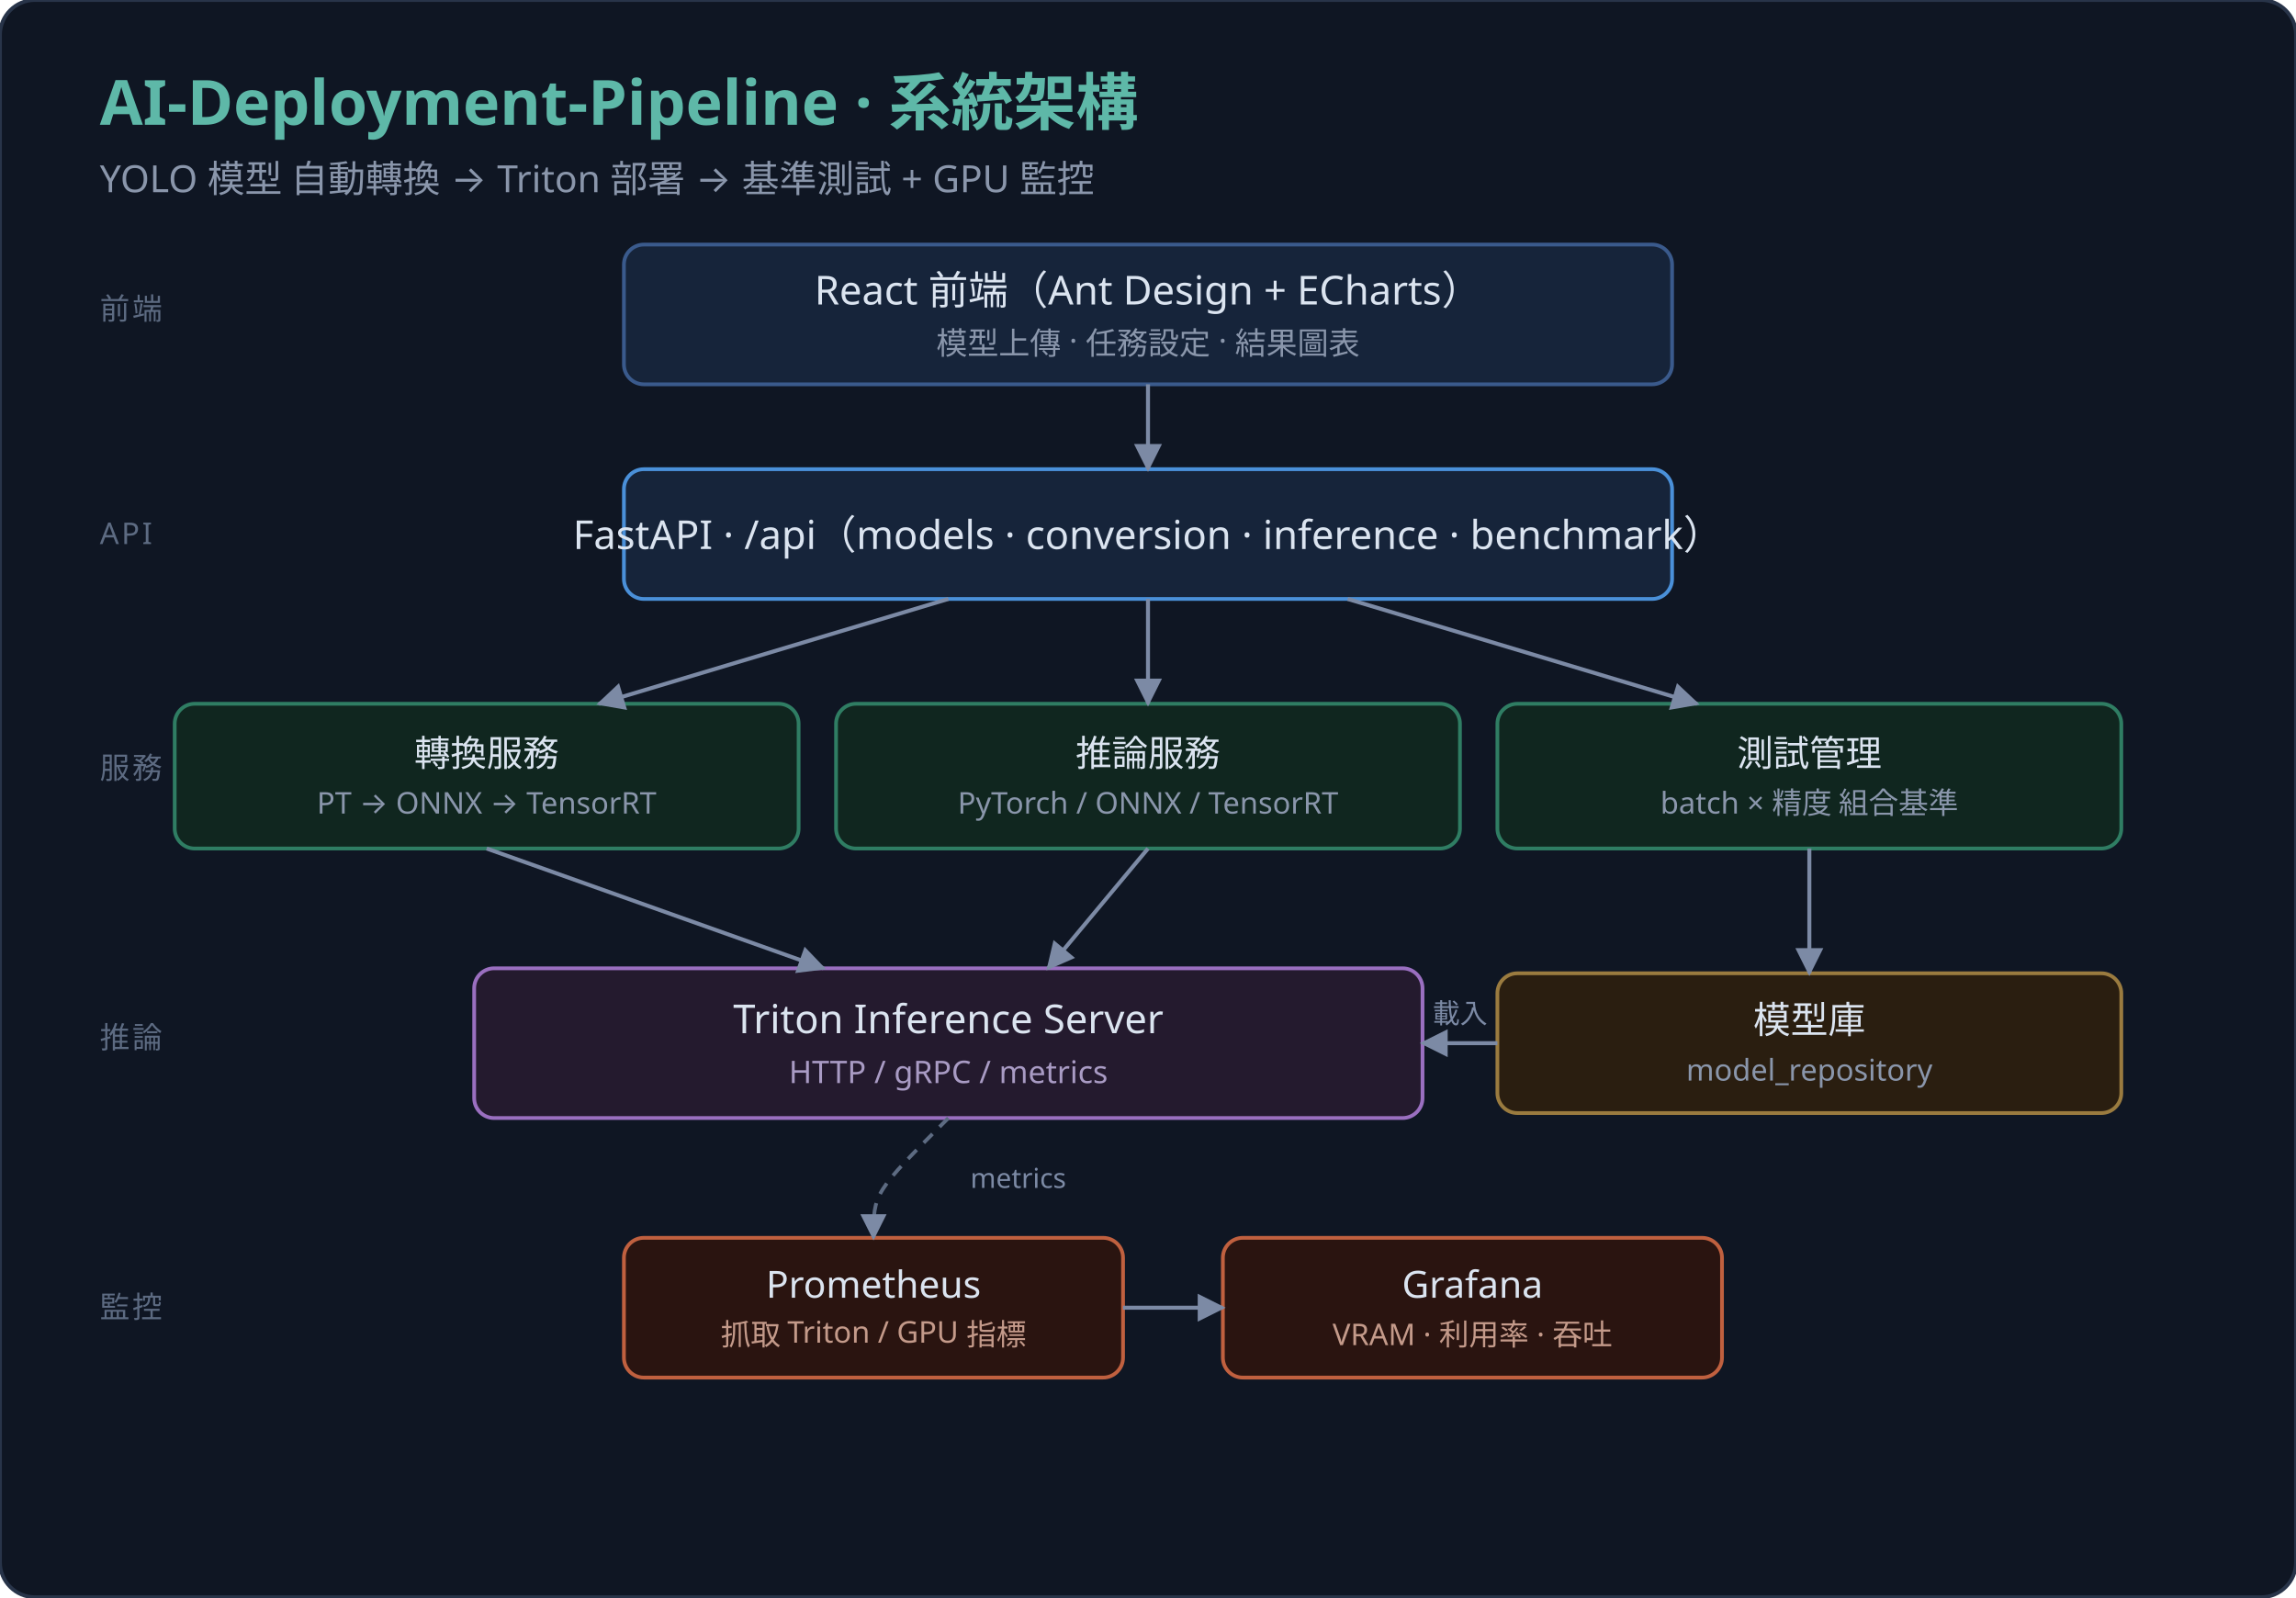
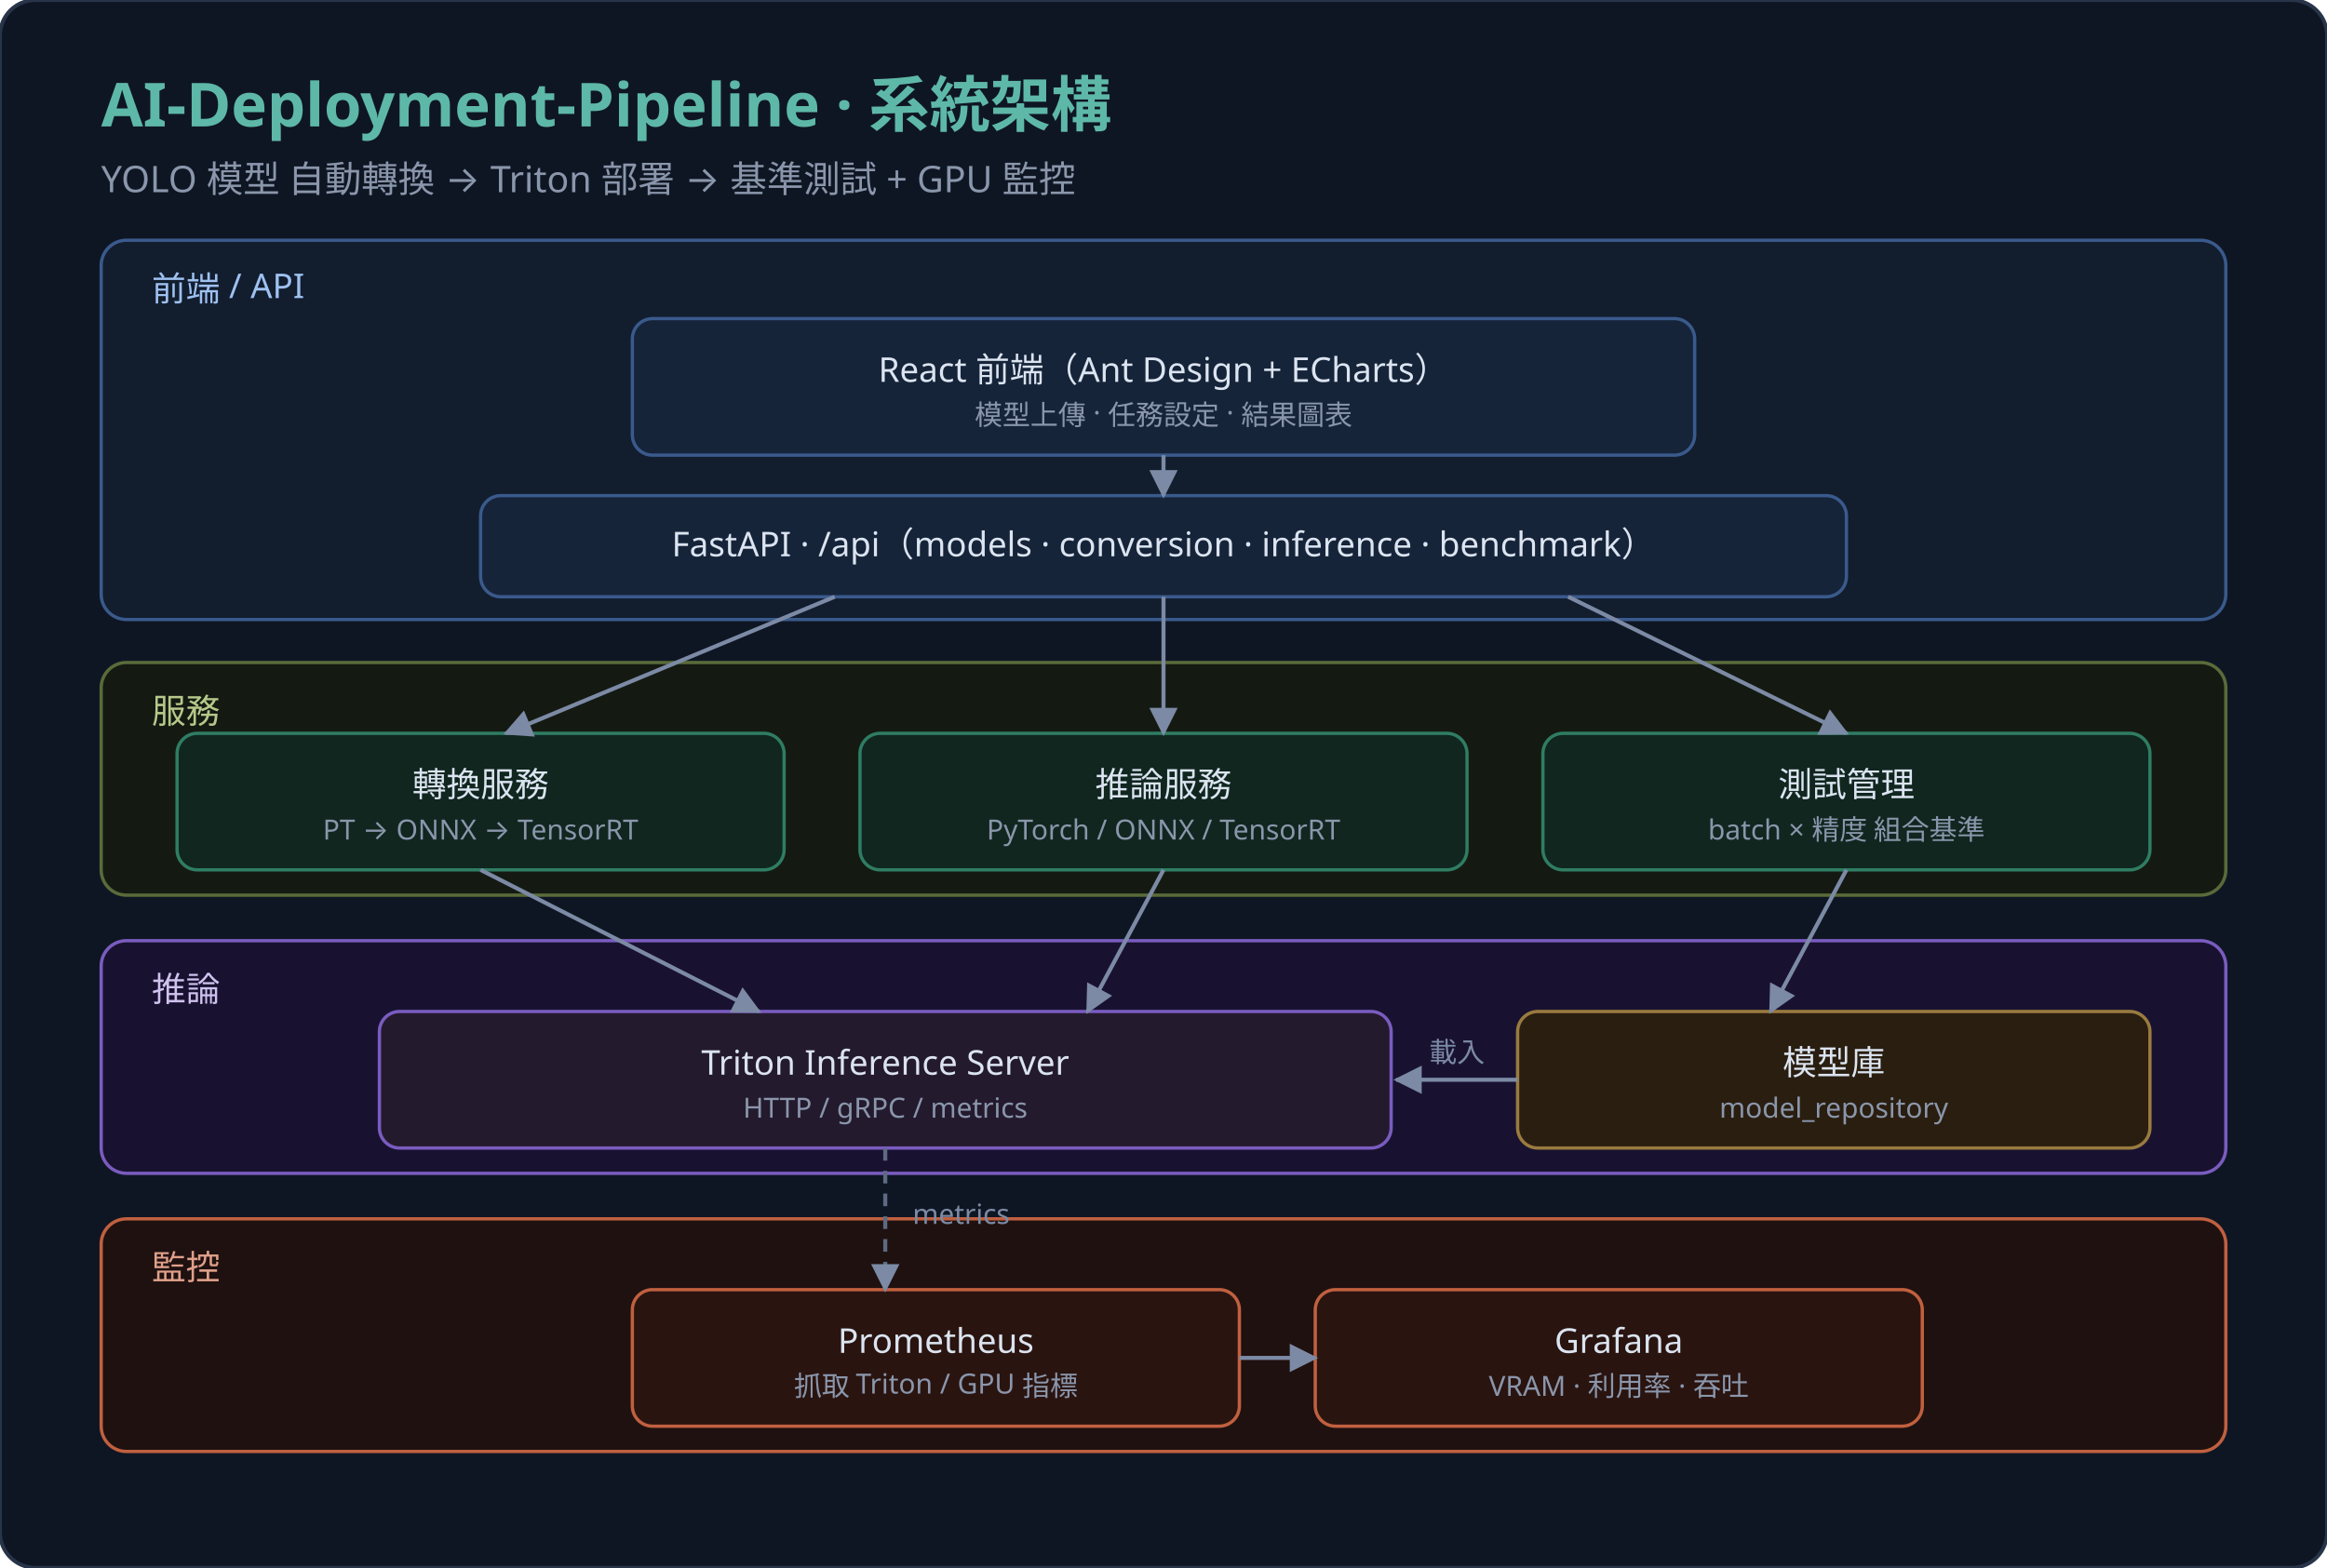
- <svg xmlns="http://www.w3.org/2000/svg" viewBox="0 0 920 640" role="img" aria-labelledby="t d" font-family="'Segoe UI',system-ui,-apple-system,sans-serif">
+ <svg xmlns="http://www.w3.org/2000/svg" viewBox="0 0 920 620" role="img" aria-labelledby="t d" font-family="'Segoe UI',system-ui,-apple-system,'Noto Sans TC','Microsoft JhengHei',sans-serif">
  <defs>
    <marker id="a" viewBox="0 0 10 10" refX="9" refY="5" markerWidth="7" markerHeight="7" orient="auto-start-reverse">
      <path d="M0 0L10 5L0 10z" fill="#7c8aa5" />
    </marker>
  </defs>
-   <rect x="0" y="0" width="920" height="640" rx="14" fill="#0f1623" />
-   <rect x="0" y="0" width="920" height="640" rx="14" fill="none" stroke="#283449" stroke-width="1.5" />
-   <text x="40" y="50" fill="#5eb8a8" font-size="25" font-weight="600">AI-Deployment-Pipeline · 系統架構</text>
-   <text x="40" y="77" fill="#8a96ab" font-size="15">YOLO 模型 自動轉換 → Triton 部署 → 基準測試 + GPU 監控</text>
-   <text x="40" y="128" fill="#5d6b82" font-size="12" letter-spacing="1">前端</text>
-   <text x="40" y="218" fill="#5d6b82" font-size="12" letter-spacing="1">API</text>
-   <text x="40" y="312" fill="#5d6b82" font-size="12" letter-spacing="1">服務</text>
-   <text x="40" y="420" fill="#5d6b82" font-size="12" letter-spacing="1">推論</text>
-   <text x="40" y="528" fill="#5d6b82" font-size="12" letter-spacing="1">監控</text>
-   <rect x="250" y="98" width="420" height="56" rx="8" fill="#16243a" stroke="#3a5a8c" stroke-width="1.5" />
-   <text x="460" y="122" fill="#dbe4f0" font-size="16" font-weight="500" text-anchor="middle">React 前端（Ant Design + ECharts）</text>
-   <text x="460" y="142" fill="#8a96ab" font-size="12.5" text-anchor="middle">模型上傳 · 任務設定 · 結果圖表</text>
-   <rect x="250" y="188" width="420" height="52" rx="8" fill="#16243a" stroke="#4a90d9" stroke-width="1.5" />
-   <text x="460" y="220" fill="#dbe4f0" font-size="16" font-weight="500" text-anchor="middle">FastAPI · /api（models · conversion · inference · benchmark）</text>
-   <rect x="70" y="282" width="250" height="58" rx="8" fill="#10261f" stroke="#2f7d63" stroke-width="1.5" />
-   <text x="195" y="307" fill="#dbe4f0" font-size="14.5" font-weight="500" text-anchor="middle">轉換服務</text>
-   <text x="195" y="326" fill="#8a96ab" font-size="12" text-anchor="middle">PT → ONNX → TensorRT</text>
-   <rect x="335" y="282" width="250" height="58" rx="8" fill="#10261f" stroke="#2f7d63" stroke-width="1.5" />
-   <text x="460" y="307" fill="#dbe4f0" font-size="14.5" font-weight="500" text-anchor="middle">推論服務</text>
-   <text x="460" y="326" fill="#8a96ab" font-size="12" text-anchor="middle">PyTorch / ONNX / TensorRT</text>
-   <rect x="600" y="282" width="250" height="58" rx="8" fill="#10261f" stroke="#2f7d63" stroke-width="1.5" />
-   <text x="725" y="307" fill="#dbe4f0" font-size="14.5" font-weight="500" text-anchor="middle">測試管理</text>
-   <text x="725" y="326" fill="#8a96ab" font-size="12" text-anchor="middle">batch × 精度 組合基準</text>
-   <rect x="190" y="388" width="380" height="60" rx="8" fill="#241a2e" stroke="#9a6fc0" stroke-width="1.5" />
-   <text x="380" y="414" fill="#dbe4f0" font-size="16" font-weight="500" text-anchor="middle">Triton Inference Server</text>
-   <text x="380" y="434" fill="#a99bc4" font-size="12.5" text-anchor="middle">HTTP / gRPC / metrics</text>
-   <rect x="600" y="390" width="250" height="56" rx="8" fill="#2a1e10" stroke="#9a7b3f" stroke-width="1.5" />
-   <text x="725" y="414" fill="#dbe4f0" font-size="15" font-weight="500" text-anchor="middle">模型庫</text>
-   <text x="725" y="433" fill="#8a96ab" font-size="12" text-anchor="middle">model_repository</text>
-   <rect x="250" y="496" width="200" height="56" rx="8" fill="#2a1410" stroke="#c0603f" stroke-width="1.5" />
-   <text x="350" y="520" fill="#dbe4f0" font-size="15" font-weight="500" text-anchor="middle">Prometheus</text>
-   <text x="350" y="539" fill="#c49a8a" font-size="12" text-anchor="middle">抓取 Triton / GPU 指標</text>
-   <rect x="490" y="496" width="200" height="56" rx="8" fill="#2a1410" stroke="#c0603f" stroke-width="1.5" />
-   <text x="590" y="520" fill="#dbe4f0" font-size="15" font-weight="500" text-anchor="middle">Grafana</text>
-   <text x="590" y="539" fill="#c49a8a" font-size="12" text-anchor="middle">VRAM · 利用率 · 吞吐</text>
-   <line x1="460" y1="154" x2="460" y2="188" stroke="#7c8aa5" stroke-width="1.6" marker-end="url(#a)" />
-   <line x1="380" y1="240" x2="240" y2="282" stroke="#7c8aa5" stroke-width="1.6" marker-end="url(#a)" />
-   <line x1="460" y1="240" x2="460" y2="282" stroke="#7c8aa5" stroke-width="1.6" marker-end="url(#a)" />
-   <line x1="540" y1="240" x2="680" y2="282" stroke="#7c8aa5" stroke-width="1.6" marker-end="url(#a)" />
-   <line x1="195" y1="340" x2="330" y2="388" stroke="#7c8aa5" stroke-width="1.6" marker-end="url(#a)" />
-   <line x1="460" y1="340" x2="420" y2="388" stroke="#7c8aa5" stroke-width="1.6" marker-end="url(#a)" />
-   <line x1="725" y1="340" x2="725" y2="390" stroke="#7c8aa5" stroke-width="1.6" marker-end="url(#a)" />
-   <line x1="600" y1="418" x2="570" y2="418" stroke="#7c8aa5" stroke-width="1.6" marker-end="url(#a)" />
-   <text x="585" y="410" fill="#7c8aa5" font-size="11" text-anchor="middle">載入</text>
-   <path d="M380 448 C 350 478, 350 478, 350 496" fill="none" stroke="#5d6b82" stroke-width="1.5" stroke-dasharray="5 4" marker-end="url(#a)" />
-   <text x="408" y="476" fill="#7c8aa5" font-size="11" text-anchor="middle">metrics</text>
-   <line x1="450" y1="524" x2="490" y2="524" stroke="#7c8aa5" stroke-width="1.6" marker-end="url(#a)" />
+   <rect x="0" y="0" width="920" height="620" rx="14" fill="#0f1623" />
+   <rect x="0" y="0" width="920" height="620" rx="14" fill="none" stroke="#283449" stroke-width="1.5" />
+   <text x="40" y="50" fill="#5eb8a8" font-size="24" font-weight="600">AI-Deployment-Pipeline · 系統架構</text>
+   <text x="40" y="76" fill="#8a96ab" font-size="14.5">YOLO 模型 自動轉換 → Triton 部署 → 基準測試 + GPU 監控</text>
+   <rect x="40" y="95" width="840" height="150" rx="10" fill="#121d2e" stroke="#3a5a8c" stroke-width="1.3" />
+   <text x="60" y="119" fill="#9ec1f0" font-size="13.5" font-weight="500">前端 / API</text>
+   <rect x="250" y="126" width="420" height="54" rx="8" fill="#16243a" stroke="#3a5a8c" stroke-width="1.3" />
+   <text x="460" y="151" fill="#dbe4f0" font-size="13.5" font-weight="500" text-anchor="middle">React 前端（Ant Design + ECharts）</text>
+   <text x="460" y="168" fill="#8a96ab" font-size="11" text-anchor="middle">模型上傳 · 任務設定 · 結果圖表</text>
+   <rect x="190" y="196" width="540" height="40" rx="8" fill="#16243a" stroke="#3a5a8c" stroke-width="1.3" />
+   <text x="460" y="220" fill="#dbe4f0" font-size="13.5" font-weight="500" text-anchor="middle">FastAPI · /api（models · conversion · inference · benchmark）</text>
+   <rect x="40" y="262" width="840" height="92" rx="10" fill="#141a12" stroke="#5a6b3a" stroke-width="1.3" />
+   <text x="60" y="286" fill="#b6c98a" font-size="13.5" font-weight="500">服務</text>
+   <rect x="70" y="290" width="240" height="54" rx="8" fill="#10261f" stroke="#2f7d63" stroke-width="1.3" />
+   <text x="190" y="315" fill="#dbe4f0" font-size="13.5" font-weight="500" text-anchor="middle">轉換服務</text>
+   <text x="190" y="332" fill="#8a96ab" font-size="11" text-anchor="middle">PT → ONNX → TensorRT</text>
+   <rect x="340" y="290" width="240" height="54" rx="8" fill="#10261f" stroke="#2f7d63" stroke-width="1.3" />
+   <text x="460" y="315" fill="#dbe4f0" font-size="13.5" font-weight="500" text-anchor="middle">推論服務</text>
+   <text x="460" y="332" fill="#8a96ab" font-size="11" text-anchor="middle">PyTorch / ONNX / TensorRT</text>
+   <rect x="610" y="290" width="240" height="54" rx="8" fill="#10261f" stroke="#2f7d63" stroke-width="1.3" />
+   <text x="730" y="315" fill="#dbe4f0" font-size="13.5" font-weight="500" text-anchor="middle">測試管理</text>
+   <text x="730" y="332" fill="#8a96ab" font-size="11" text-anchor="middle">batch × 精度 組合基準</text>
+   <rect x="40" y="372" width="840" height="92" rx="10" fill="#181230" stroke="#7a5cc0" stroke-width="1.3" />
+   <text x="60" y="396" fill="#cfc2ee" font-size="13.5" font-weight="500">推論</text>
+   <rect x="150" y="400" width="400" height="54" rx="8" fill="#241a2e" stroke="#7a5cc0" stroke-width="1.3" />
+   <text x="350" y="425" fill="#dbe4f0" font-size="13.5" font-weight="500" text-anchor="middle">Triton Inference Server</text>
+   <text x="350" y="442" fill="#8a96ab" font-size="11" text-anchor="middle">HTTP / gRPC / metrics</text>
+   <rect x="600" y="400" width="250" height="54" rx="8" fill="#2a1e10" stroke="#9a7b3f" stroke-width="1.3" />
+   <text x="725" y="425" fill="#dbe4f0" font-size="13.5" font-weight="500" text-anchor="middle">模型庫</text>
+   <text x="725" y="442" fill="#8a96ab" font-size="11" text-anchor="middle">model_repository</text>
+   <rect x="40" y="482" width="840" height="92" rx="10" fill="#1f1110" stroke="#c0603f" stroke-width="1.3" />
+   <text x="60" y="506" fill="#e0a08a" font-size="13.5" font-weight="500">監控</text>
+   <rect x="250" y="510" width="240" height="54" rx="8" fill="#2a1410" stroke="#c0603f" stroke-width="1.3" />
+   <text x="370" y="535" fill="#dbe4f0" font-size="13.5" font-weight="500" text-anchor="middle">Prometheus</text>
+   <text x="370" y="552" fill="#8a96ab" font-size="11" text-anchor="middle">抓取 Triton / GPU 指標</text>
+   <rect x="520" y="510" width="240" height="54" rx="8" fill="#2a1410" stroke="#c0603f" stroke-width="1.3" />
+   <text x="640" y="535" fill="#dbe4f0" font-size="13.5" font-weight="500" text-anchor="middle">Grafana</text>
+   <text x="640" y="552" fill="#8a96ab" font-size="11" text-anchor="middle">VRAM · 利用率 · 吞吐</text>
+   <line x1="460" y1="180" x2="460" y2="196" stroke="#7c8aa5" stroke-width="1.6" marker-end="url(#a)" />
+   <line x1="330" y1="236" x2="200" y2="290" stroke="#7c8aa5" stroke-width="1.6" marker-end="url(#a)" />
+   <line x1="460" y1="236" x2="460" y2="290" stroke="#7c8aa5" stroke-width="1.6" marker-end="url(#a)" />
+   <line x1="620" y1="236" x2="730" y2="290" stroke="#7c8aa5" stroke-width="1.6" marker-end="url(#a)" />
+   <line x1="190" y1="344" x2="300" y2="400" stroke="#7c8aa5" stroke-width="1.6" marker-end="url(#a)" />
+   <line x1="460" y1="344" x2="430" y2="400" stroke="#7c8aa5" stroke-width="1.6" marker-end="url(#a)" />
+   <line x1="730" y1="344" x2="700" y2="400" stroke="#7c8aa5" stroke-width="1.6" marker-end="url(#a)" />
+   <line x1="600" y1="427" x2="552" y2="427" stroke="#7c8aa5" stroke-width="1.6" marker-end="url(#a)" />
+   <text x="576" y="420" fill="#7c8aa5" font-size="11" text-anchor="middle">載入</text>
+   <line x1="350" y1="454" x2="350" y2="510" stroke="#5d6b82" stroke-width="1.6" stroke-dasharray="5 4" marker-end="url(#a)" />
+   <text x="380" y="484" fill="#7c8aa5" font-size="11" text-anchor="middle">metrics</text>
+   <line x1="490" y1="537" x2="520" y2="537" stroke="#7c8aa5" stroke-width="1.6" marker-end="url(#a)" />
</svg>
